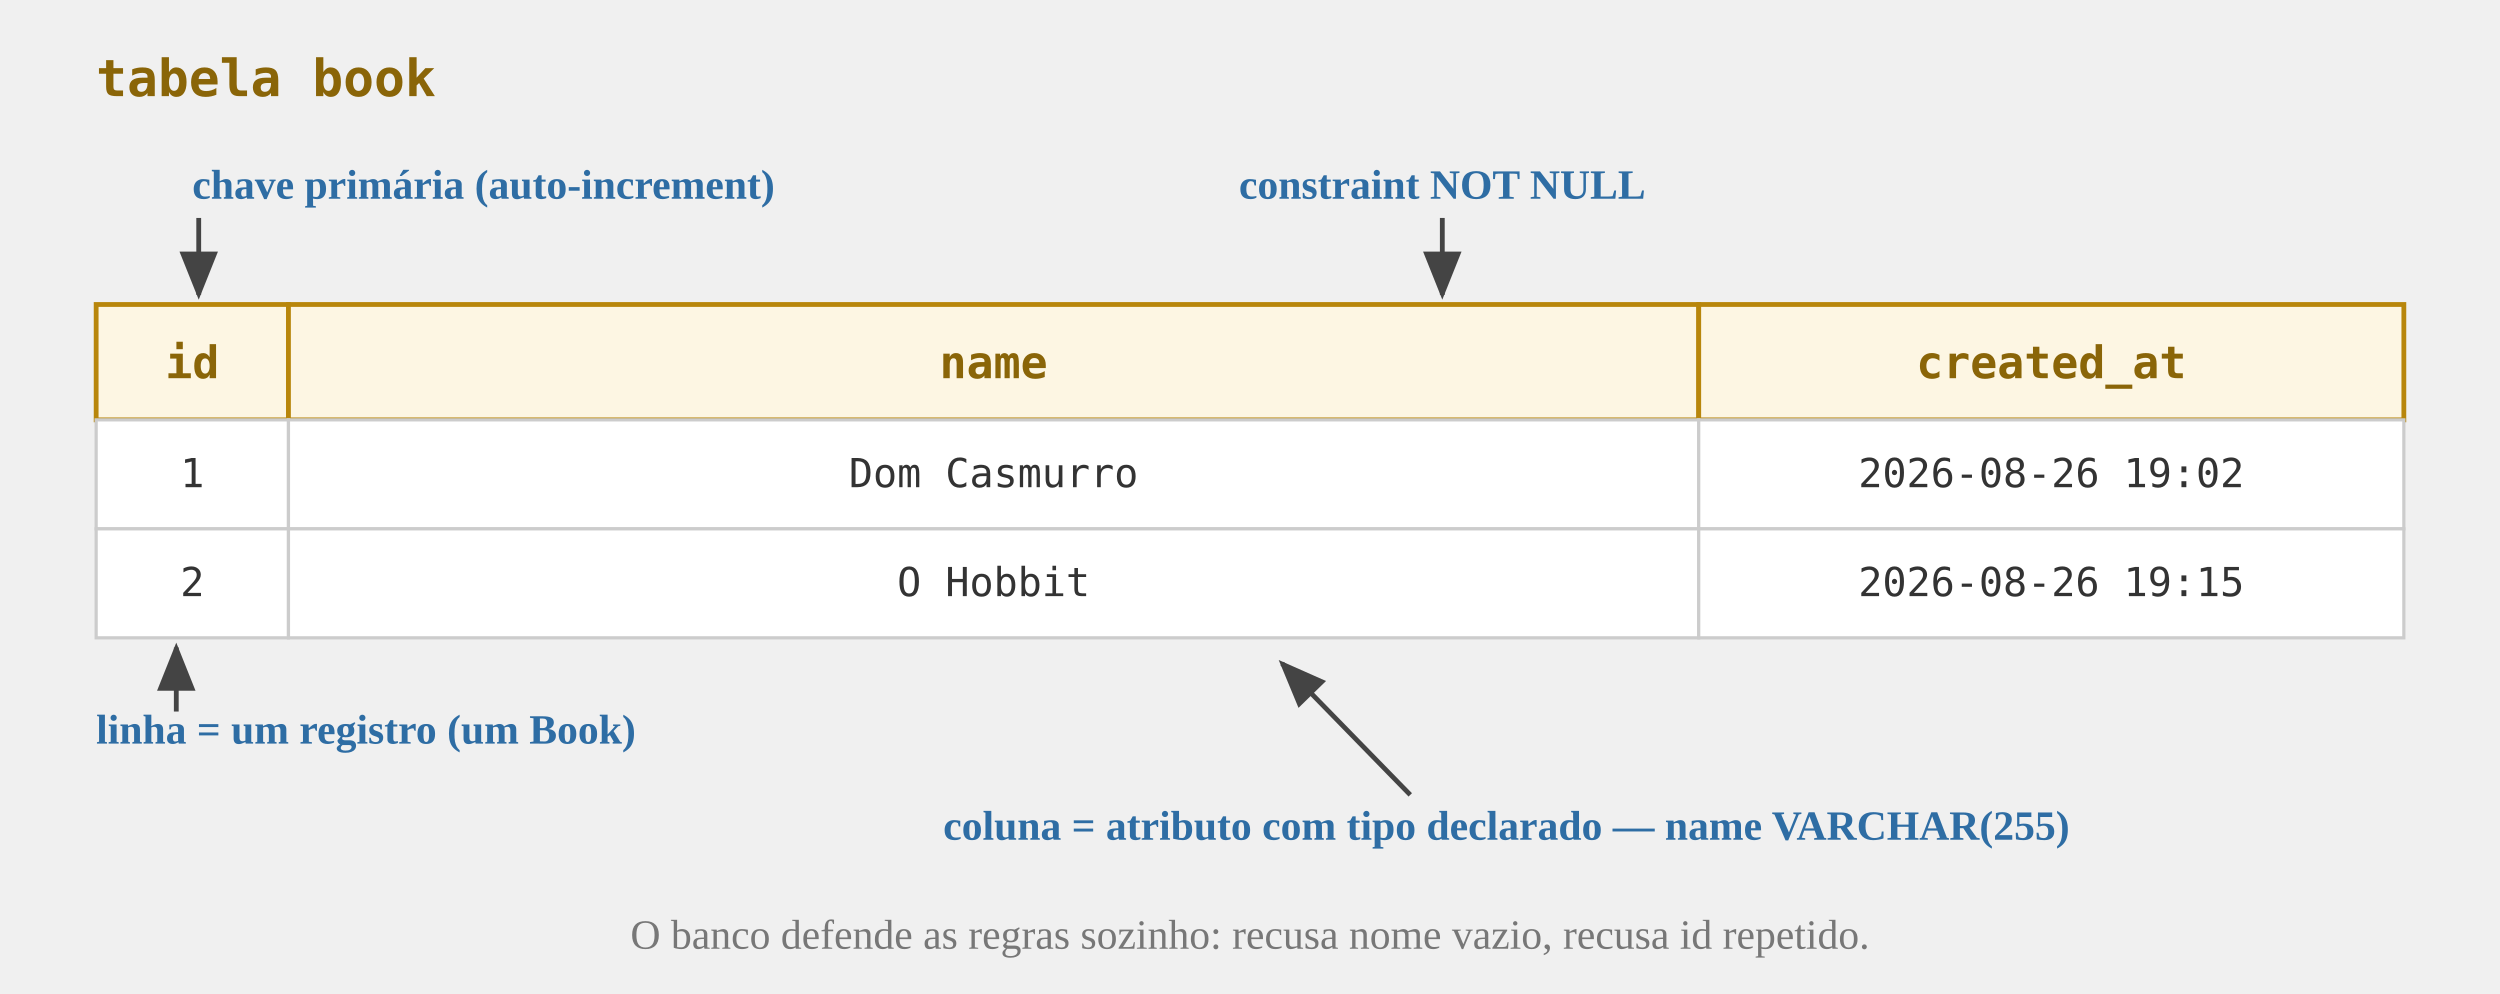
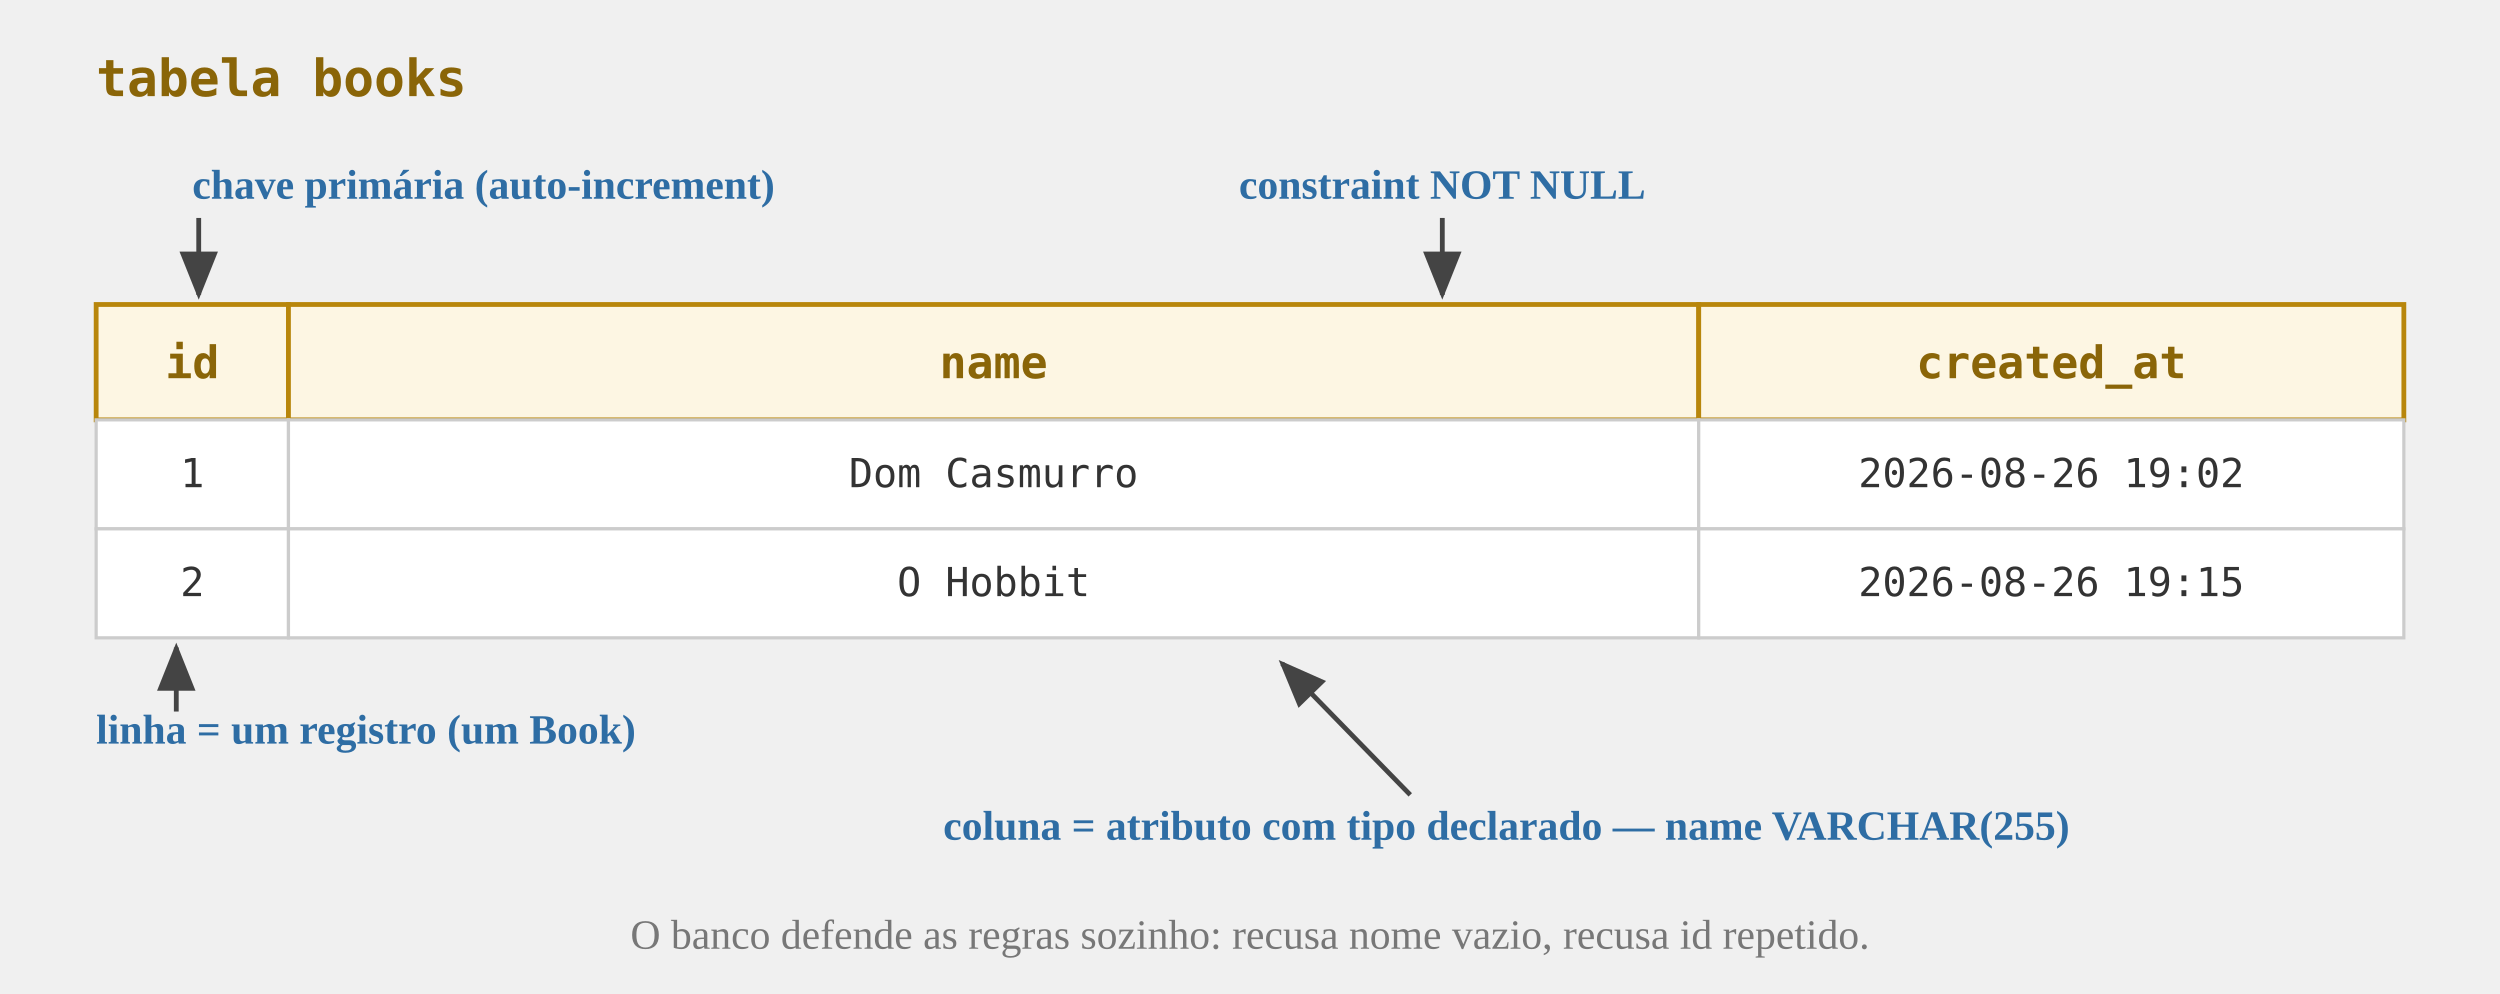
<svg xmlns="http://www.w3.org/2000/svg" viewBox="0 0 780 310" style="width:100%;max-width:740px">
  <defs>
    <marker id="seta" markerWidth="10" markerHeight="8" refX="9" refY="4" orient="auto">
      <path d="M0,0 L10,4 L0,8 z" fill="#444" />
    </marker>
  </defs>
-   <text x="30" y="30" font-size="16" font-weight="bold" fill="#8a6508" font-family="monospace">tabela book</text>
+   <text x="30" y="30" font-size="16" font-weight="bold" fill="#8a6508" font-family="monospace">tabela books</text>
  <text x="60" y="62" font-size="13" fill="#2e6da4" font-weight="bold">chave primária (auto-increment)</text>
  <line x1="62" y1="68" x2="62" y2="92" stroke="#444" stroke-width="1.5" marker-end="url(#seta)" />
  <text x="450" y="62" text-anchor="middle" font-size="13" fill="#2e6da4" font-weight="bold">constraint NOT NULL</text>
  <line x1="450" y1="68" x2="450" y2="92" stroke="#444" stroke-width="1.5" marker-end="url(#seta)" />
  <g font-family="monospace" font-size="14">
    <rect x="30" y="95" width="60" height="36" fill="#fdf6e3" stroke="#b8860b" stroke-width="1.5" />
    <rect x="90" y="95" width="440" height="36" fill="#fdf6e3" stroke="#b8860b" stroke-width="1.5" />
    <rect x="530" y="95" width="220" height="36" fill="#fdf6e3" stroke="#b8860b" stroke-width="1.5" />
    <text x="60" y="118" text-anchor="middle" font-weight="bold" fill="#8a6508">id</text>
    <text x="310" y="118" text-anchor="middle" font-weight="bold" fill="#8a6508">name</text>
    <text x="640" y="118" text-anchor="middle" font-weight="bold" fill="#8a6508">created_at</text>
  </g>
  <g font-family="monospace" font-size="12.5">
    <rect x="30" y="131" width="60" height="34" fill="#fff" stroke="#ccc" />
    <rect x="90" y="131" width="440" height="34" fill="#fff" stroke="#ccc" />
    <rect x="530" y="131" width="220" height="34" fill="#fff" stroke="#ccc" />
    <text x="60" y="152" text-anchor="middle" fill="#333">1</text>
    <text x="310" y="152" text-anchor="middle" fill="#333">Dom Casmurro</text>
    <text x="640" y="152" text-anchor="middle" fill="#333">2026-08-26 19:02</text>
    <rect x="30" y="165" width="60" height="34" fill="#fff" stroke="#ccc" />
    <rect x="90" y="165" width="440" height="34" fill="#fff" stroke="#ccc" />
    <rect x="530" y="165" width="220" height="34" fill="#fff" stroke="#ccc" />
    <text x="60" y="186" text-anchor="middle" fill="#333">2</text>
    <text x="310" y="186" text-anchor="middle" fill="#333">O Hobbit</text>
    <text x="640" y="186" text-anchor="middle" fill="#333">2026-08-26 19:15</text>
  </g>
  <text x="30" y="232" font-size="13" fill="#2e6da4" font-weight="bold">linha = um registro (um Book)</text>
  <line x1="55" y1="222" x2="55" y2="202" stroke="#444" stroke-width="1.5" marker-end="url(#seta)" />
  <text x="470" y="262" text-anchor="middle" font-size="13" fill="#2e6da4" font-weight="bold">coluna = atributo com tipo declarado — name VARCHAR(255)</text>
  <line x1="440" y1="248" x2="400" y2="207" stroke="#444" stroke-width="1.5" marker-end="url(#seta)" />
  <text x="390" y="296" text-anchor="middle" font-size="13" fill="#777">O banco defende as regras sozinho: recusa nome vazio, recusa id repetido.</text>
</svg>
